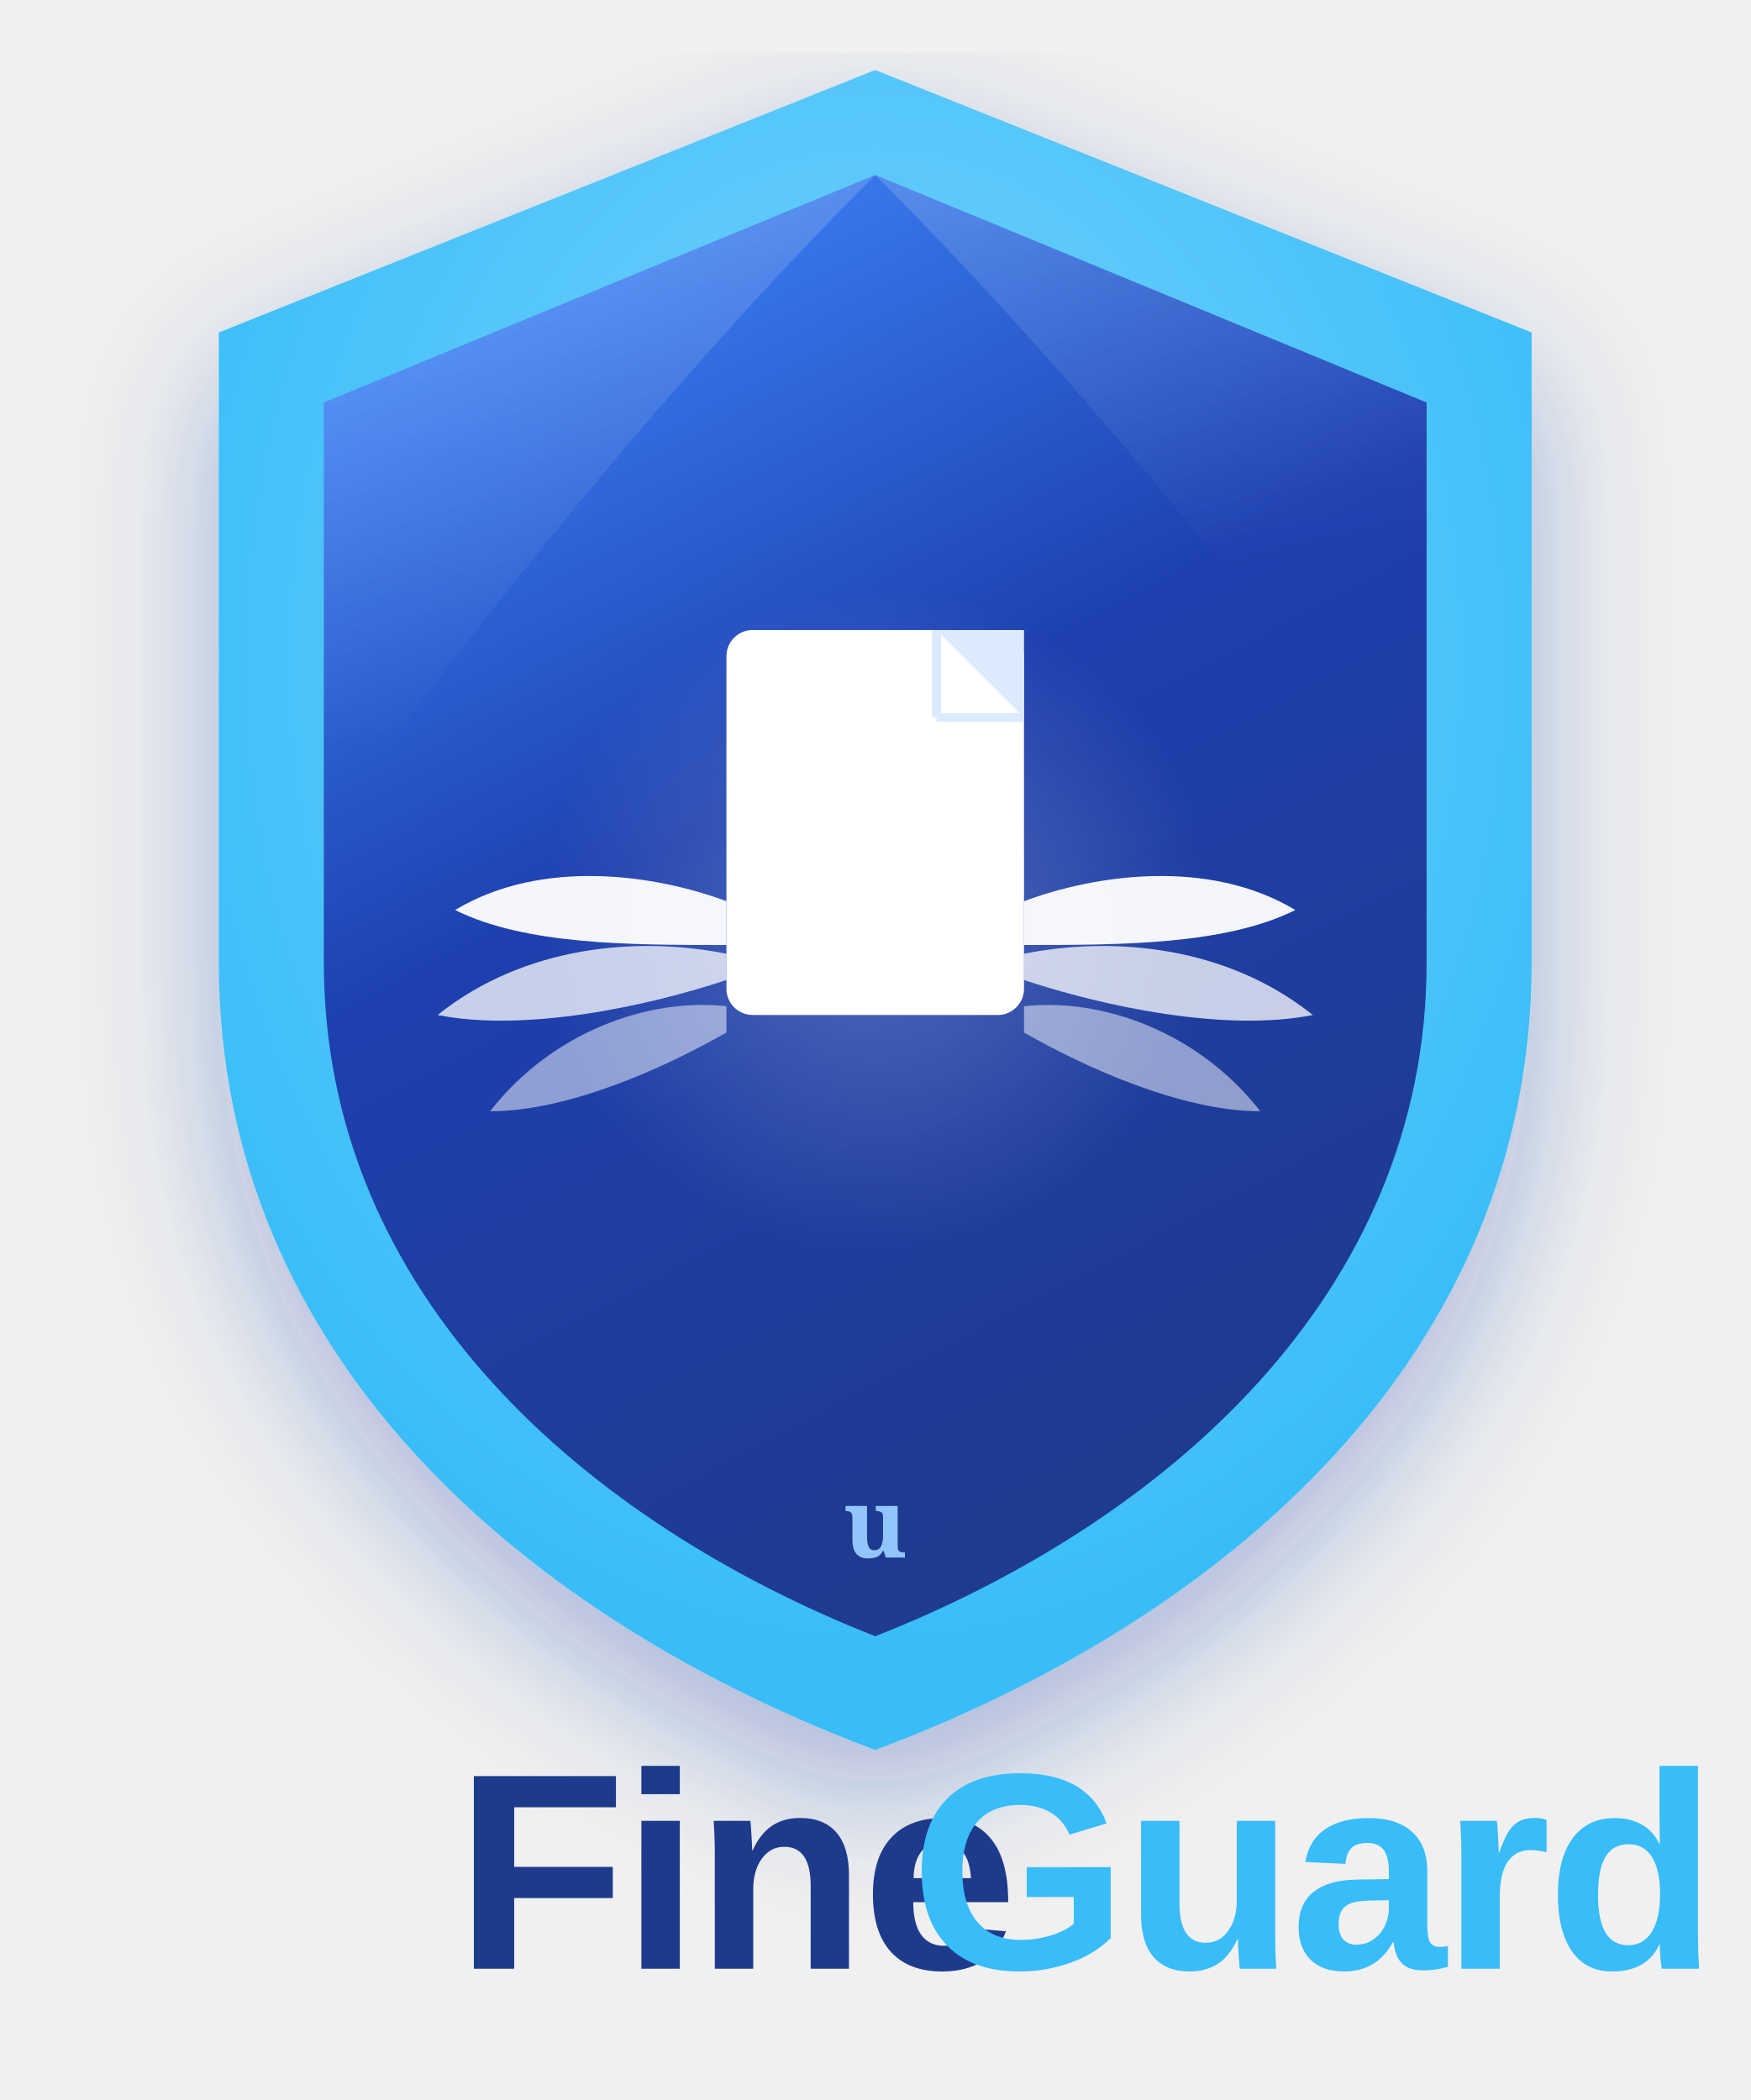
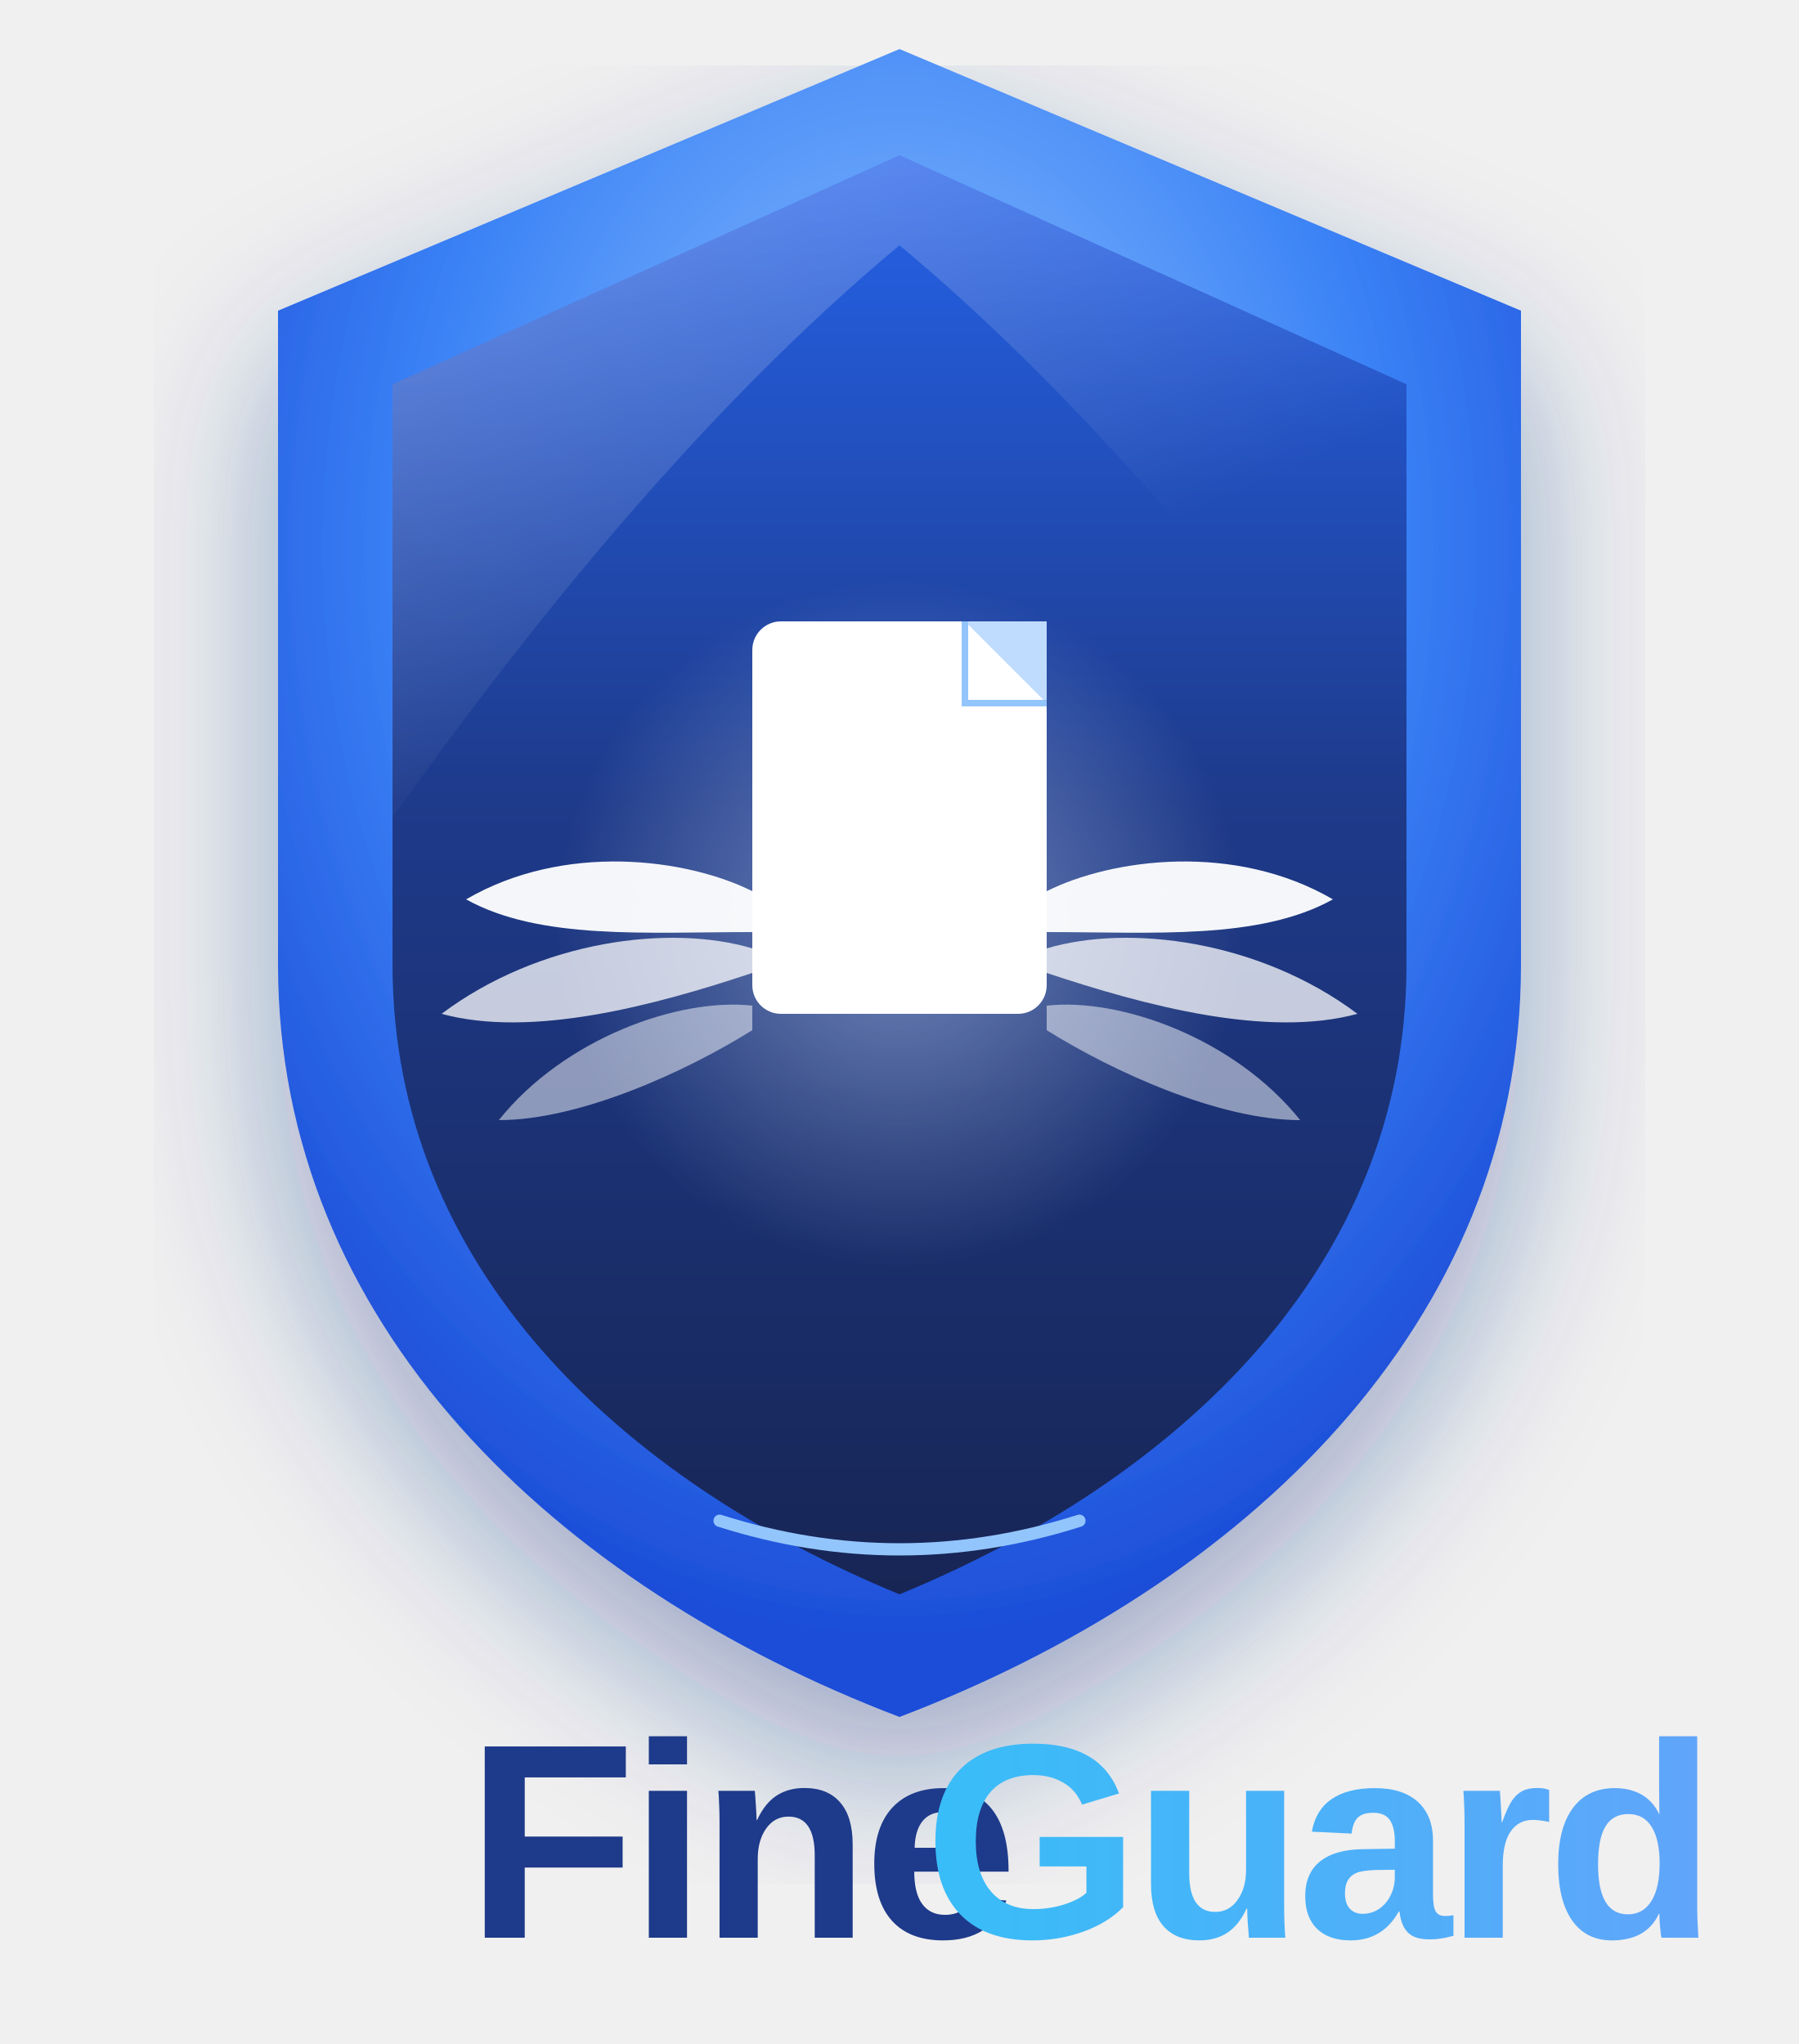
- <svg xmlns="http://www.w3.org/2000/svg" viewBox="0 0 200 240" fill="none">
+ <svg xmlns="http://www.w3.org/2000/svg" viewBox="0 0 220 250" fill="none">
  <defs>
-     <radialGradient id="shieldOuter" cx="50%" cy="35%" r="60%">
-       <stop offset="0%" stop-color="#7DD3FC" />
-       <stop offset="100%" stop-color="#38BDF8" />
+     <radialGradient id="shieldRim" cx="50%" cy="30%" r="65%">
+       <stop offset="0%" stop-color="#93C5FD" />
+       <stop offset="60%" stop-color="#3B82F6" />
+       <stop offset="100%" stop-color="#1D4ED8" />
    </radialGradient>
-     <linearGradient id="shieldInner" x1="30%" y1="0%" x2="70%" y2="100%">
-       <stop offset="0%" stop-color="#3B82F6" />
-       <stop offset="40%" stop-color="#1E40AF" />
-       <stop offset="100%" stop-color="#1E3A8A" />
+     <linearGradient id="shieldFill" x1="50%" y1="0%" x2="50%" y2="100%">
+       <stop offset="0%" stop-color="#2563EB" />
+       <stop offset="45%" stop-color="#1E3A8A" />
+       <stop offset="100%" stop-color="#172554" />
    </linearGradient>
-     <linearGradient id="gloss" x1="0%" y1="0%" x2="30%" y2="80%">
-       <stop offset="0%" stop-color="rgba(255,255,255,0.35)" />
+     <linearGradient id="gloss" x1="30%" y1="0%" x2="70%" y2="60%">
+       <stop offset="0%" stop-color="rgba(255,255,255,0.28)" />
      <stop offset="100%" stop-color="rgba(255,255,255,0)" />
    </linearGradient>
-     <radialGradient id="iconGlow" cx="50%" cy="50%" r="50%">
-       <stop offset="0%" stop-color="rgba(255,255,255,0.9)" />
-       <stop offset="100%" stop-color="rgba(255,255,255,0)" />
+     <radialGradient id="glow" cx="50%" cy="50%" r="50%">
+       <stop offset="0%" stop-color="rgba(219,234,254,0.45)" />
+       <stop offset="100%" stop-color="rgba(219,234,254,0)" />
    </radialGradient>
-     <filter id="shadow" x="-20%" y="-10%" width="140%" height="140%">
-       <feDropShadow dx="0" dy="6" stdDeviation="8" flood-color="#1E40AF" flood-opacity="0.35" />
+     <filter id="dropShadow">
+       <feDropShadow dx="0" dy="8" stdDeviation="10" flood-color="#1E3A8A" flood-opacity="0.4" />
    </filter>
+     <linearGradient id="guardGrad" x1="0%" y1="0%" x2="100%" y2="0%">
+       <stop offset="0%" stop-color="#38BDF8" />
+       <stop offset="100%" stop-color="#60A5FA" />
+     </linearGradient>
  </defs>
-   <path d="M100 8 L175 38 L175 110 C175 155 140 185 100 200 C60 185 25 155 25 110 L25 38 Z" fill="url(#shieldOuter)" filter="url(#shadow)" />
-   <path d="M100 20 L163 46 L163 110 C163 148 133 174 100 187 C67 174 37 148 37 110 L37 46 Z" fill="url(#shieldInner)" />
-   <path d="M100 20 L163 46 L163 95 Q130 50 100 20 Q70 50 37 95 L37 46 Z" fill="url(#gloss)" opacity="0.6" />
-   <ellipse cx="100" cy="105" rx="38" ry="38" fill="url(#iconGlow)" opacity="0.25" />
-   <rect x="83" y="72" width="34" height="44" rx="3" fill="white" />
-   <polygon points="107,72 117,72 117,82" fill="#DBEAFE" />
-   <line x1="107" y1="72" x2="107" y2="82" stroke="#DBEAFE" stroke-width="1" />
-   <line x1="107" y1="82" x2="117" y2="82" stroke="#DBEAFE" stroke-width="1" />
-   <path d="M83 103 C75 100 62 98 52 104 C60 108 72 108 83 108 Z" fill="white" opacity="0.95" />
-   <path d="M83 109 C73 107 60 108 50 116 C60 118 74 115 83 112 Z" fill="white" opacity="0.75" />
-   <path d="M83 115 C74 114 63 118 56 127 C65 127 76 122 83 118 Z" fill="white" opacity="0.5" />
-   <path d="M117 103 C125 100 138 98 148 104 C140 108 128 108 117 108 Z" fill="white" opacity="0.95" />
-   <path d="M117 109 C127 107 140 108 150 116 C140 118 126 115 117 112 Z" fill="white" opacity="0.75" />
-   <path d="M117 115 C126 114 137 118 144 127 C135 127 124 122 117 118 Z" fill="white" opacity="0.5" />
-   <text x="100" y="178" text-anchor="middle" font-family="Georgia, serif" font-size="11" font-weight="bold" fill="#93C5FD" letter-spacing="1">u</text>
-   <text x="52" y="225" font-family="'Segoe UI', Arial, sans-serif" font-size="32" font-weight="800" fill="#1E3A8A" letter-spacing="-0.5">Fine</text>
-   <text x="104" y="225" font-family="'Segoe UI', Arial, sans-serif" font-size="32" font-weight="800" fill="#38BDF8" letter-spacing="-0.5">Guard</text>
+   <path d="M110 6 L186 38 L186 118 C186 162 152 194 110 210 C68 194 34 162 34 118 L34 38 Z" fill="url(#shieldRim)" filter="url(#dropShadow)" />
+   <path d="M110 19 L172 47 L172 118 C172 155 144 181 110 195 C76 181 48 155 48 118 L48 47 Z" fill="url(#shieldFill)" />
+   <path d="M110 19 L172 47 L172 100 Q140 55 110 30 Q80 55 48 100 L48 47 Z" fill="url(#gloss)" />
+   <ellipse cx="110" cy="113" rx="42" ry="42" fill="url(#glow)" />
+   <rect x="92" y="76" width="36" height="48" rx="3.5" fill="white" />
+   <polygon points="118,76 128,76 128,86" fill="#BFDBFE" />
+   <path d="M118 76 L118 86 L128 86" stroke="#93C5FD" stroke-width="0.8" fill="none" />
+   <path d="M92 109 C84 105 69 103 57 110 C66 115 79 114 92 114 Z" fill="white" opacity="0.95" />
+   <path d="M92 116 C82 113 66 115 54 124 C65 127 80 123 92 119 Z" fill="white" opacity="0.75" />
+   <path d="M92 123 C83 122 69 127 61 137 C71 137 84 131 92 126 Z" fill="white" opacity="0.50" />
+   <path d="M128 109 C136 105 151 103 163 110 C154 115 141 114 128 114 Z" fill="white" opacity="0.95" />
+   <path d="M128 116 C138 113 154 115 166 124 C155 127 140 123 128 119 Z" fill="white" opacity="0.75" />
+   <path d="M128 123 C137 122 151 127 159 137 C149 137 136 131 128 126 Z" fill="white" opacity="0.50" />
+   <path d="M88 186 Q110 193 132 186" stroke="#93C5FD" stroke-width="1.5" fill="none" stroke-linecap="round" />
+   <text x="57" y="237" font-family="'Segoe UI',system-ui,Arial,sans-serif" font-size="34" font-weight="800" fill="#1E3A8A" letter-spacing="-0.8">Fine</text>
+   <text x="113" y="237" font-family="'Segoe UI',system-ui,Arial,sans-serif" font-size="34" font-weight="800" fill="url(#guardGrad)" letter-spacing="-0.8">Guard</text>
</svg>
